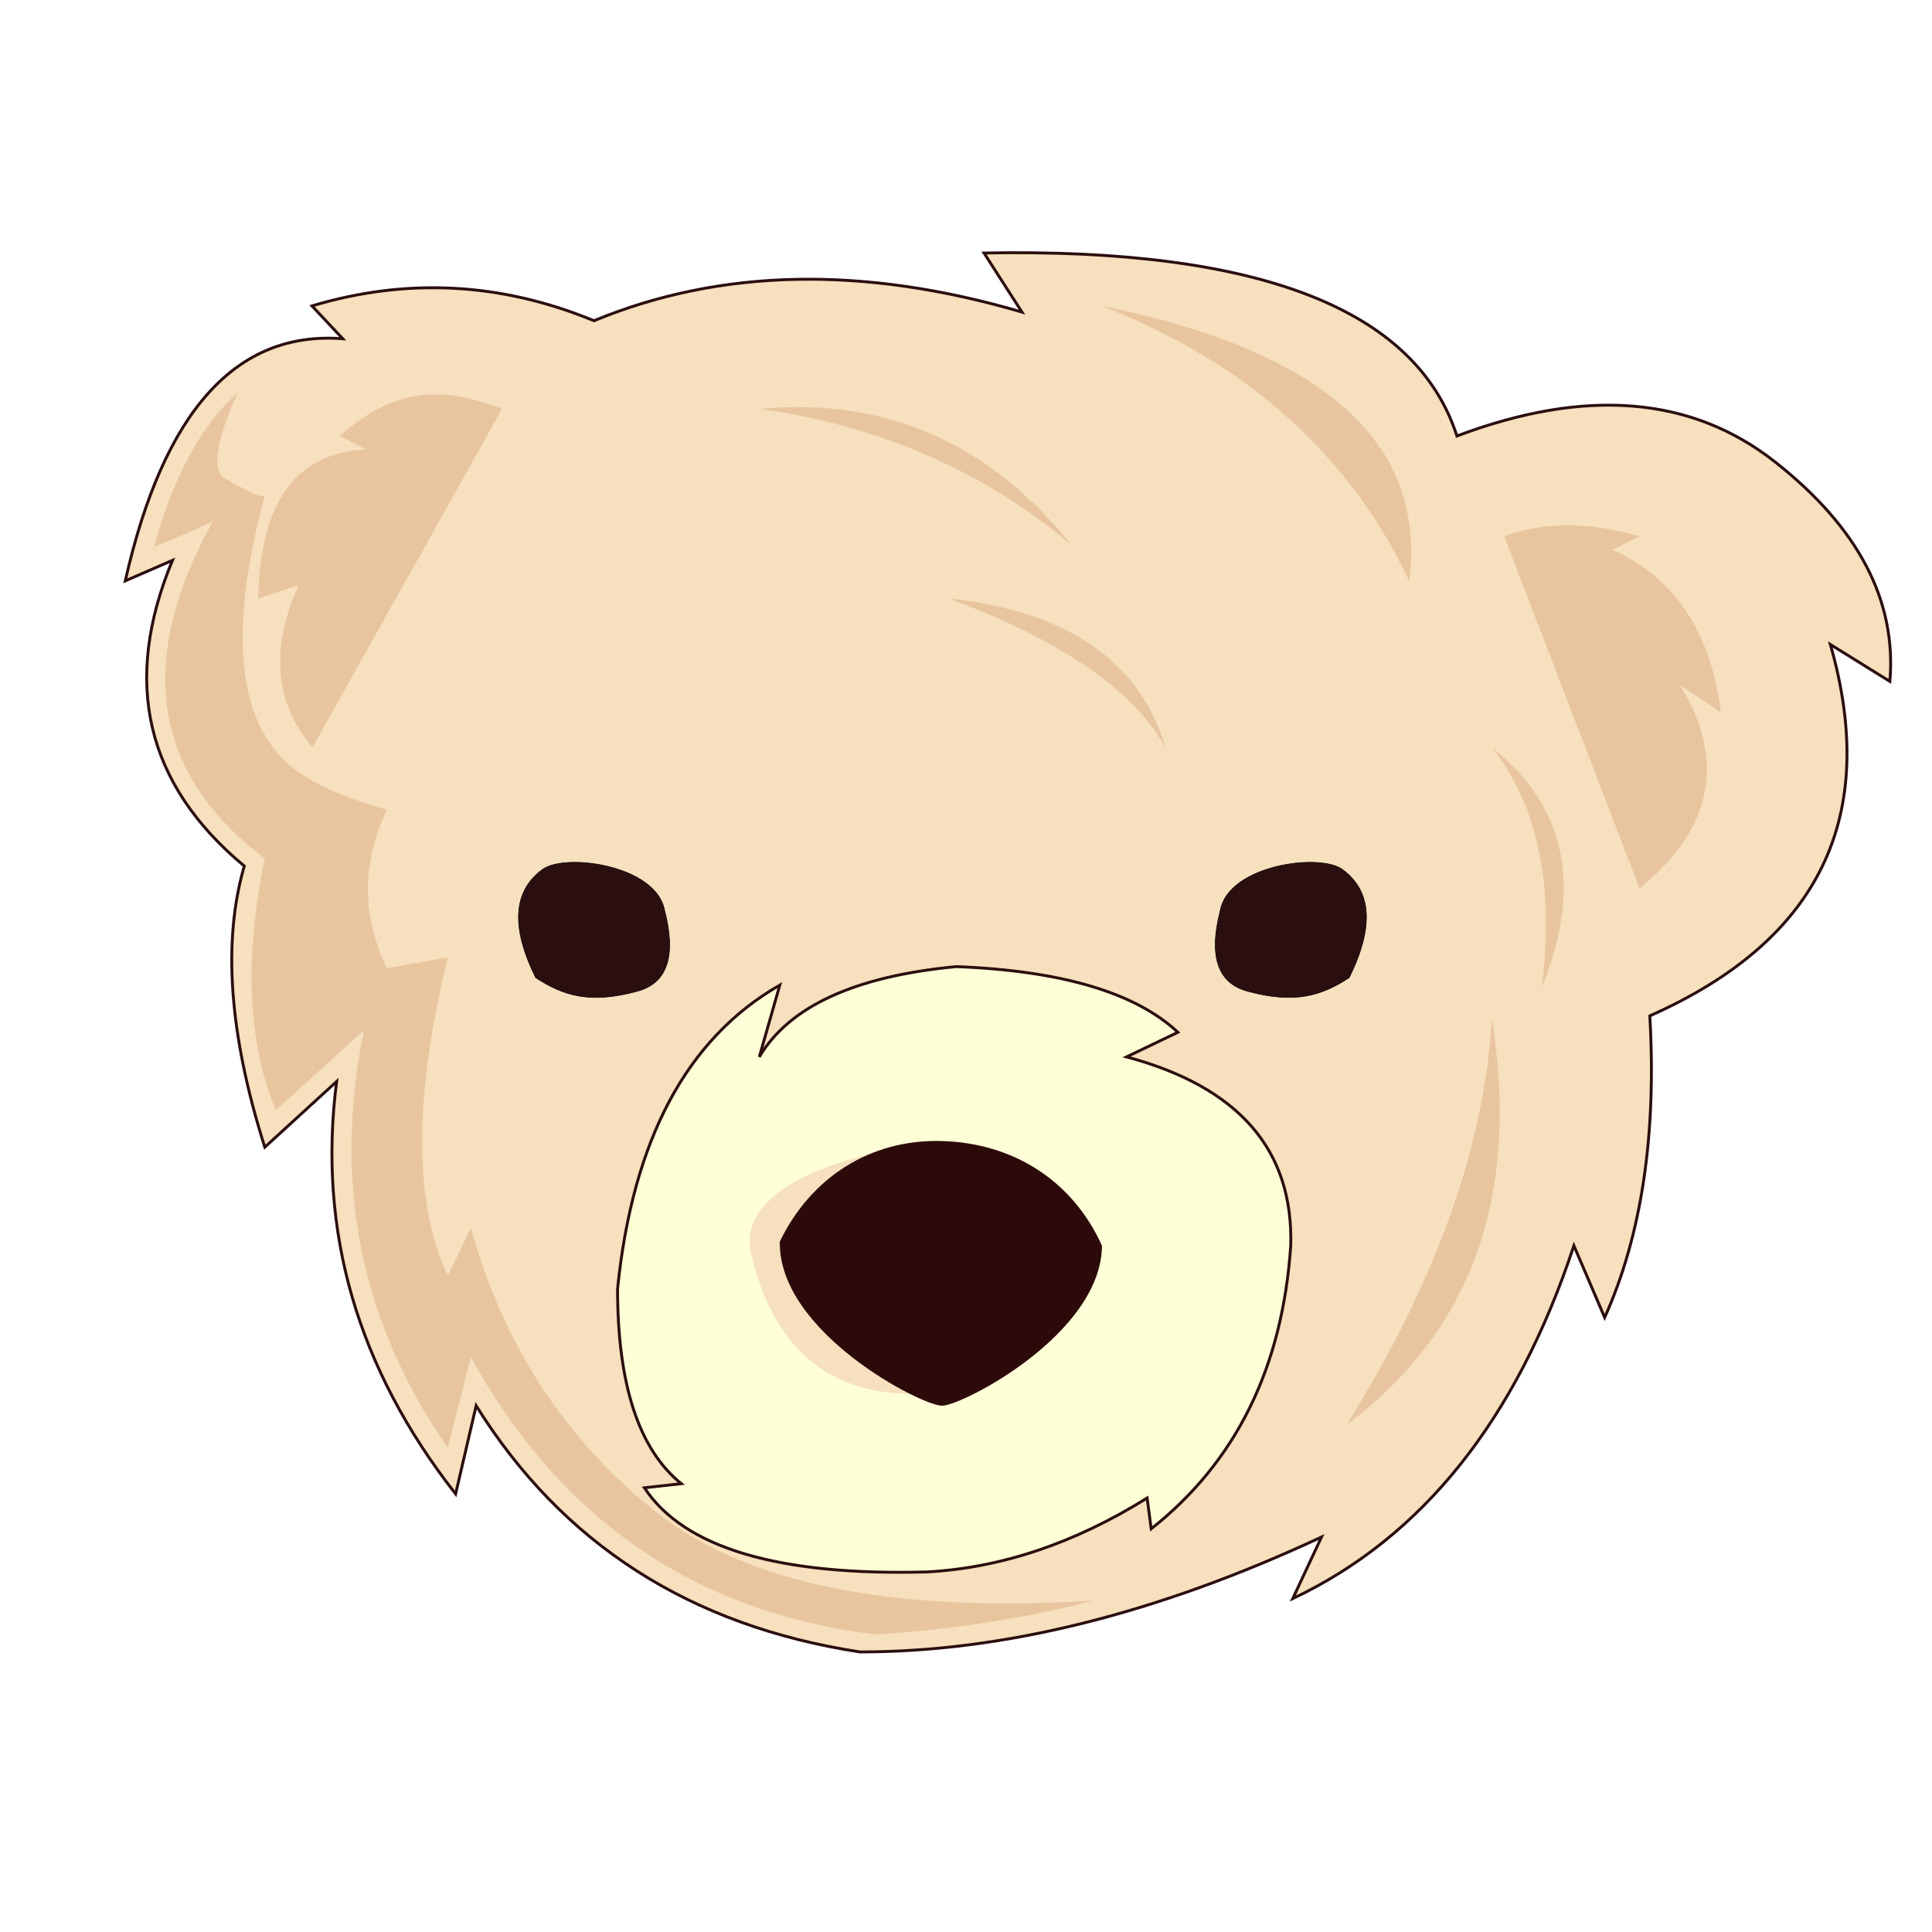
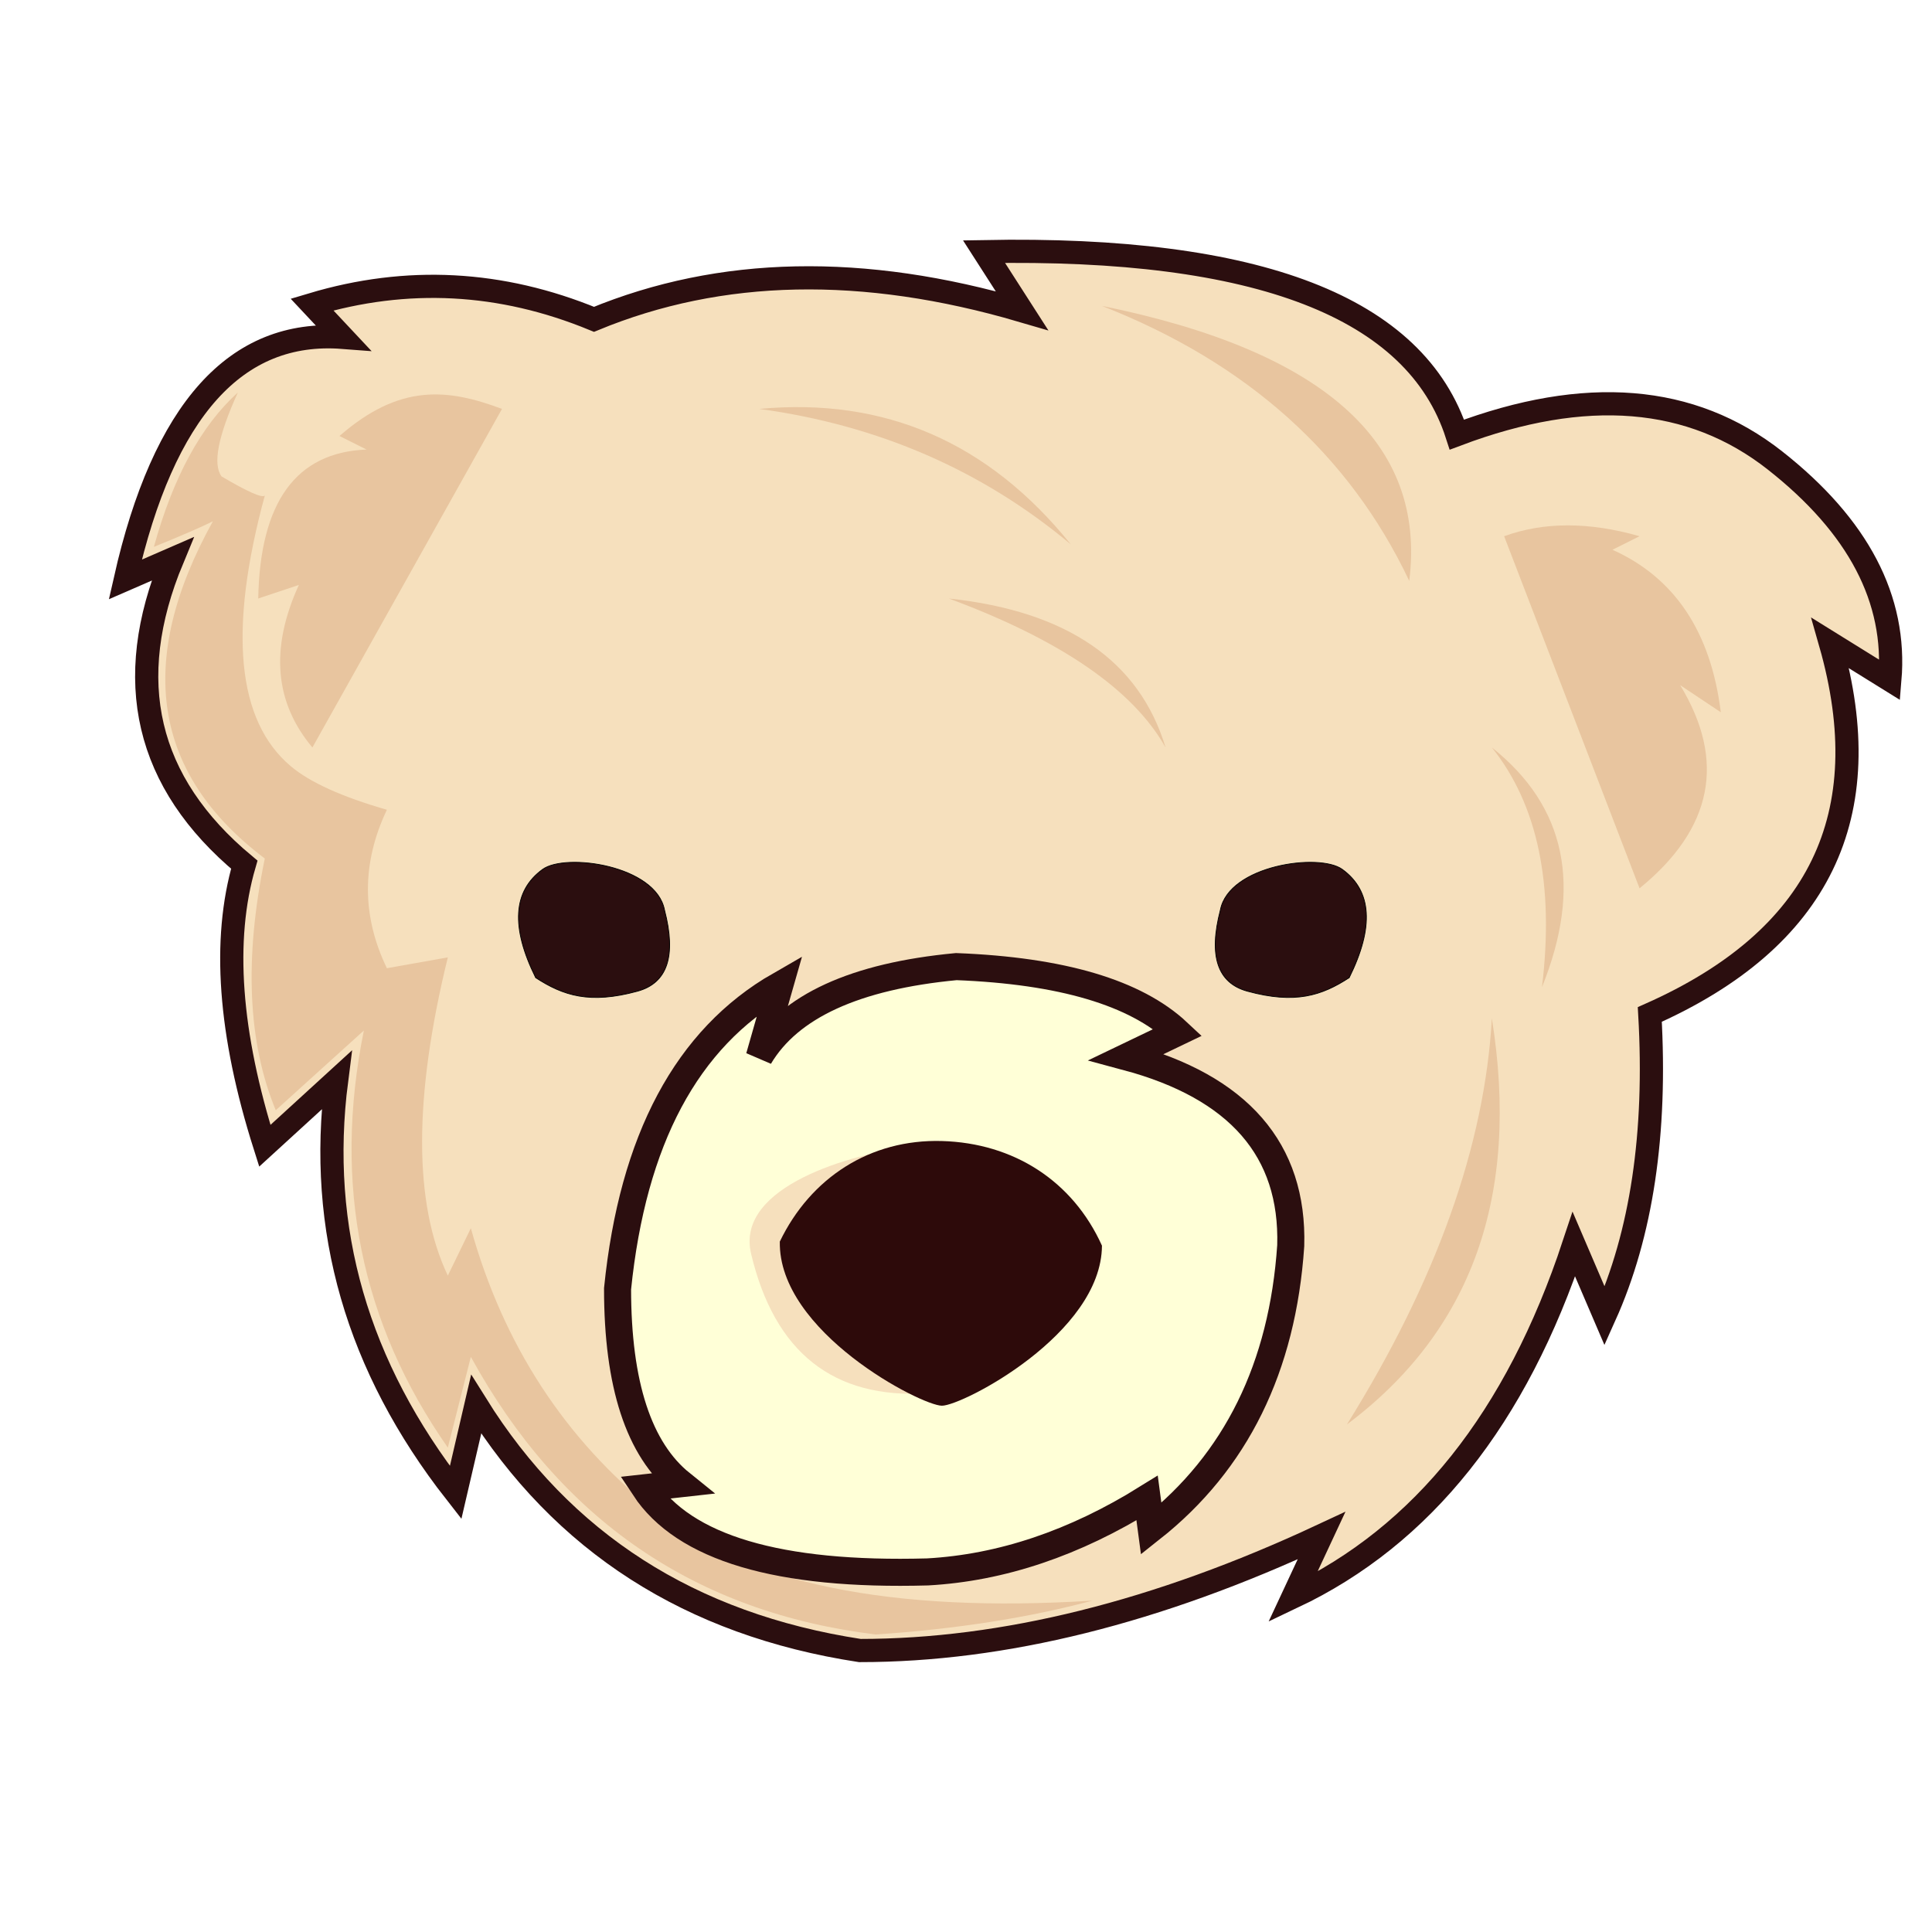
- <svg xmlns="http://www.w3.org/2000/svg" style="isolation:isolate" viewBox="0 0 2500 2500" width="2500pt" height="2500pt">
-   <defs>
-     <clipPath id="_clipPath_2fINDUW0lVLwjbqkkZTktE7z8Lz0qGen">
-       <rect width="2500" height="2500" />
+ <svg xmlns="http://www.w3.org/2000/svg" cache-id="d16450ec354e4fe1b1fc332f519946f8" id="e8MBQZerfbq1" viewBox="0 0 2500 2500" shape-rendering="geometricPrecision" text-rendering="geometricPrecision">
+   <style>#e8MBQZerfbq9_ts {animation: e8MBQZerfbq9_ts__ts 3000ms linear infinite normal forwards}@keyframes e8MBQZerfbq9_ts__ts { 0% {transform: translate(1217.499px,1647.68px) scale(1,1)} 59% {transform: translate(1217.499px,1647.68px) scale(1,1);animation-timing-function: cubic-bezier(0.735,0,0.24,1)} 60.667% {transform: translate(1217.499px,1647.68px) scale(0.8,1.2);animation-timing-function: cubic-bezier(0.735,0,0.24,1)} 62.333% {transform: translate(1217.499px,1647.68px) scale(1,1);animation-timing-function: cubic-bezier(0.735,0,0.24,1)} 64% {transform: translate(1217.499px,1647.68px) scale(0.8,1.2);animation-timing-function: cubic-bezier(0.735,0,0.24,1)} 65.667% {transform: translate(1217.499px,1647.68px) scale(1,1)} 100% {transform: translate(1217.499px,1647.68px) scale(1,1)}} #e8MBQZerfbq10_ts {animation: e8MBQZerfbq10_ts__ts 3000ms linear infinite normal forwards}@keyframes e8MBQZerfbq10_ts__ts { 0% {transform: translate(768.7038px,1203.279px) scale(1,1)} 14.667% {transform: translate(768.7038px,1203.279px) scale(1,1)} 16.333% {transform: translate(768.7038px,1203.279px) scale(1.50356,0.102938)} 18% {transform: translate(768.7038px,1203.279px) scale(1,1)} 23.333% {transform: translate(768.7038px,1203.279px) scale(1,1);animation-timing-function: cubic-bezier(0.42,0,0.58,1)} 25% {transform: translate(768.7038px,1203.279px) scale(1.50356,0.102938);animation-timing-function: cubic-bezier(0.42,0,0.58,1)} 26.667% {transform: translate(768.7038px,1203.279px) scale(1,1)} 100% {transform: translate(768.7038px,1203.279px) scale(1,1)}} #e8MBQZerfbq11_ts {animation: e8MBQZerfbq11_ts__ts 3000ms linear infinite normal forwards}@keyframes e8MBQZerfbq11_ts__ts { 0% {transform: translate(1670.33px,1203.279px) scale(1,1)} 14.667% {transform: translate(1670.33px,1203.279px) scale(1,1);animation-timing-function: cubic-bezier(0.42,0,0.58,1)} 16.333% {transform: translate(1670.33px,1203.279px) scale(1.50356,0.102938);animation-timing-function: cubic-bezier(0.42,0,0.58,1)} 18% {transform: translate(1670.33px,1203.279px) scale(1,1)} 23.333% {transform: translate(1670.33px,1203.279px) scale(1,1);animation-timing-function: cubic-bezier(0.42,0,0.58,1)} 25% {transform: translate(1670.33px,1203.279px) scale(1.50356,0.102938);animation-timing-function: cubic-bezier(0.42,0,0.58,1)} 26.667% {transform: translate(1670.33px,1203.279px) scale(1,1)} 100% {transform: translate(1670.33px,1203.279px) scale(1,1)}}</style>
+   <g id="e8MBQZerfbq2" clip-path="url(#e8MBQZerfbq19)">
+     <g id="e8MBQZerfbq3">
+       <g id="e8MBQZerfbq4">
+         <path id="e8MBQZerfbq5" d="M1112.632,2137.597Q783.399,2087.15,616.128,1818.984L589.576,1933.154Q398.409,1688.885,435.58,1399.478L342.652,1484.441Q273.619,1266.723,316.101,1120.692Q124.933,961.386,223.172,725.082L162.105,751.633Q236.448,422.4,443.546,438.33L403.719,395.849Q588.091,340.676,768.638,415.019Q1014.393,313.541,1322.385,403.814L1273.32,327.4Q1805.614,317.258,1885.267,564.182Q2134.847,470.192,2296.808,597.637Q2458.77,725.082,2445.494,881.733L2368.496,833.941Q2464.08,1168.484,2134.847,1314.515Q2148.123,1545.509,2076.435,1704.815L2036.608,1611.886Q1925.094,1949.085,1672.859,2068.564L1710.03,1988.911Q1391.418,2137.597,1112.632,2137.597Z" transform="matrix(1 0 0 1 0 -1.807743)" fill="rgb(246,224,189)" stroke="rgb(43,14,15)" stroke-width="30" stroke-linecap="square" stroke-miterlimit="35" />
+         <path id="e8MBQZerfbq6" d="M470.84,1333.472Q410.383,1631.375,579.487,1873.202L609.277,1755.793Q782.762,2072.096,1133.236,2115.029Q1289.196,2104.514,1413.615,2071.219Q1022.836,2095.753,847.599,1955.563Q672.363,1815.374,609.277,1589.318L579.487,1650.651Q512.897,1510.461,579.487,1238.844L500.63,1252.863Q451.564,1151.226,500.63,1047.836Q413.369,1022.778,376.212,991.44Q271.581,903.193,342.652,641.287Q337.445,646.378,286.737,616.541Q269.194,592.936,307.765,507.894C260.246,550.776,224.065,617.401,199.118,707.664C235.073,693.033,260.526,682.023,275.424,674.582C175.078,855.899,197.522,1001.381,342.652,1110.921Q302.508,1305.222,356.832,1436.65L470.84,1333.472Z" fill="rgb(232,197,159)" stroke="none" stroke-width="1" />
+         <path id="e8MBQZerfbq7" d="M1200.25,2034.048Q910.844,2042.013,833.846,1925.189L881.638,1919.879Q799.12,1853.501,799.12,1667.644Q828.536,1378.237,1009.083,1274.688L982.532,1367.617Q1040.944,1269.378,1237.422,1250.792Q1441.865,1258.758,1524.173,1335.756L1457.796,1367.617Q1675.514,1426.029,1670.204,1611.886Q1654.273,1848.191,1489.657,1978.291L1484.347,1938.464Q1343.626,2026.083,1200.25,2034.048Z" fill="rgb(255,255,215)" stroke="rgb(43,14,15)" stroke-width="35" stroke-linecap="square" stroke-miterlimit="3" />
+         <path id="e8MBQZerfbq8" d="M1200.25,1802.994Q1017.473,1814.099,971.913,1622.401C950.941,1534.161,1105.395,1493.201,1173.435,1484.441L1200.25,1802.994Z" fill="rgb(246,224,189)" stroke="none" stroke-width="1" />
+         <g id="e8MBQZerfbq9_ts" transform="translate(1217.499,1647.68) scale(1,1)">
+           <path id="e8MBQZerfbq9" d="M1218.836,1818.985C1192.285,1818.985,1006.858,1723.466,1009.083,1606.576C1048.84,1524.121,1125.908,1473.821,1218.836,1476.476C1311.765,1479.131,1388.185,1528.212,1425.934,1611.886C1425.198,1725.984,1245.387,1818.985,1218.836,1818.985Z" transform="translate(-1217.499,-1647.68)" fill="rgb(45,10,10)" stroke="none" stroke-width="1" />
+         </g>
+         <g id="e8MBQZerfbq10_ts" transform="translate(768.7038,1203.279) scale(1,1)">
+           <path id="e8MBQZerfbq10" d="M749.241,1288.908C728.49,1285.33,710.991,1276.747,693.173,1265.13Q644.542,1166.79,702.153,1124.94C731.776,1103.421,848.742,1119.576,859.866,1177.511Q883.116,1266.76,824.819,1282.654C793.994,1291.057,769.991,1292.485,749.241,1288.908Z" transform="translate(-768.7038,-1203.279)" fill="rgb(43,14,15)" stroke="rgb(0,0,0)" stroke-width="1" stroke-linecap="square" stroke-miterlimit="3" />
+         </g>
+         <g id="e8MBQZerfbq11_ts" transform="translate(1670.33,1203.279) scale(1,1)">
+           <path id="e8MBQZerfbq11" d="M1689.793,1288.908C1710.544,1285.33,1728.043,1276.747,1745.861,1265.13Q1794.492,1166.79,1736.881,1124.94C1707.258,1103.421,1590.292,1119.576,1579.168,1177.511Q1555.918,1266.76,1614.215,1282.654C1645.04,1291.057,1669.043,1292.485,1689.793,1288.908Z" transform="translate(-1670.33,-1203.279)" fill="rgb(43,14,15)" stroke="rgb(0,0,0)" stroke-width="1" stroke-linecap="square" stroke-miterlimit="3" />
+         </g>
+         <path id="e8MBQZerfbq12" d="M404.25,967.227Q330.651,879.609,386.727,756.943L334.155,774.467Q337.66,586.963,474.345,581.706L439.298,564.182C517.378,495.944,579.487,502.849,649.582,529.135L404.25,967.227Z" fill="rgb(232,197,159)" stroke="none" stroke-width="1" />
+         <path id="e8MBQZerfbq13" d="M2121.572,1149.474Q2263.513,1033.817,2174.143,886.618L2226.714,921.666Q2207.438,765.705,2086.524,711.381L2121.572,693.858Q2023.439,665.82,1946.335,693.858L2121.572,1149.474Z" fill="rgb(232,197,159)" stroke="none" stroke-width="1" />
+         <path id="e8MBQZerfbq14" d="M982.532,529.135Q1213.845,560.678,1385.577,704.372Q1226.111,506.354,982.532,529.135Z" fill="rgb(232,197,159)" stroke="none" stroke-width="1" />
+         <path id="e8MBQZerfbq15" d="M1227.863,774.467Q1445.157,855.076,1508.242,967.227Q1457.424,799,1227.863,774.467Z" fill="rgb(232,197,159)" stroke="none" stroke-width="1" />
+         <path id="e8MBQZerfbq16" d="M1930.459,1317.701C1967.159,1546.898,1904.71,1722.116,1742.955,1843.199Q1916.599,1564.234,1930.459,1317.701Z" fill="rgb(232,197,159)" stroke="none" stroke-width="1" />
+         <path id="e8MBQZerfbq17" d="M1930.459,967.227Q2074.327,1081.534,1995.296,1277.396Q2019.459,1078.359,1930.459,967.227Z" fill="rgb(232,197,159)" stroke="none" stroke-width="1" />
+         <path id="e8MBQZerfbq18" d="M1425.934,395.849Q1857.101,483.528,1823.564,751.633Q1707.056,506.01,1425.934,395.849Z" fill="rgb(232,197,159)" stroke="none" stroke-width="1" />
+       </g>
+     </g>
+     <clipPath id="e8MBQZerfbq19">
+       <rect id="e8MBQZerfbq20" width="2500" height="2500" rx="0" ry="0" fill="rgb(0,0,0)" stroke="none" stroke-width="1" />
    </clipPath>
-   </defs>
-   <g clip-path="url(#_clipPath_2fINDUW0lVLwjbqkkZTktE7z8Lz0qGen)">
-     <g>
-       <path d=" M 1112.632 2137.597 Q 783.399 2087.15 616.128 1818.984 L 589.576 1933.154 Q 398.409 1688.885 435.58 1399.478 L 342.652 1484.441 Q 273.619 1266.723 316.101 1120.692 Q 124.933 961.386 223.172 725.082 L 162.105 751.633 Q 236.448 422.4 443.546 438.33 L 403.719 395.849 Q 588.091 340.676 768.638 415.019 Q 1014.393 313.541 1322.385 403.814 L 1273.32 327.4 Q 1805.614 317.258 1885.267 564.182 Q 2134.847 470.192 2296.808 597.637 Q 2458.77 725.082 2445.494 881.733 L 2368.496 833.941 Q 2464.08 1168.484 2134.847 1314.515 Q 2148.123 1545.509 2076.435 1704.815 L 2036.608 1611.886 Q 1925.094 1949.085 1672.859 2068.564 L 1710.03 1988.911 Q 1391.418 2137.597 1112.632 2137.597 Z " fill="rgb(246,224,189)" vector-effect="non-scaling-stroke" stroke-width="5" stroke="rgb(43,14,15)" stroke-linejoin="miter" stroke-linecap="square" stroke-miterlimit="3" />
-       <path d=" M 1200.25 2034.048 Q 910.844 2042.013 833.846 1925.189 L 881.638 1919.879 Q 799.12 1853.501 799.12 1667.644 Q 828.536 1378.237 1009.083 1274.688 L 982.532 1367.617 Q 1040.944 1269.378 1237.422 1250.792 Q 1441.865 1258.758 1524.173 1335.756 L 1457.796 1367.617 Q 1675.514 1426.029 1670.204 1611.886 Q 1654.273 1848.191 1489.657 1978.291 L 1484.347 1938.464 Q 1343.626 2026.083 1200.25 2034.048 Z " fill="rgb(255,255,215)" vector-effect="non-scaling-stroke" stroke-width="5" stroke="rgb(43,14,15)" stroke-linejoin="miter" stroke-linecap="square" stroke-miterlimit="3" />
-       <path d=" M 1200.25 1802.994 Q 1017.473 1814.099 971.913 1622.401 C 950.941 1534.161 1105.395 1493.201 1173.435 1484.441 L 1200.25 1802.994 Z " fill="rgb(246,224,189)" />
-       <path d=" M 1218.836 1818.985 C 1192.285 1818.985 1006.858 1723.466 1009.083 1606.576 C 1048.84 1524.121 1125.908 1473.821 1218.836 1476.476 C 1311.765 1479.131 1388.185 1528.212 1425.934 1611.886 C 1425.198 1725.984 1245.387 1818.985 1218.836 1818.985 Z " fill="rgb(45,10,10)" />
-       <path d=" M 749.241 1288.908 C 728.49 1285.33 710.991 1276.747 693.173 1265.13 Q 644.542 1166.79 702.153 1124.94 C 731.776 1103.421 848.742 1119.576 859.866 1177.511 Q 883.116 1266.76 824.819 1282.654 C 793.994 1291.057 769.991 1292.485 749.241 1288.908 Z " fill="rgb(43,14,15)" vector-effect="non-scaling-stroke" stroke-width="1" stroke="rgb(0,0,0)" stroke-linejoin="miter" stroke-linecap="square" stroke-miterlimit="3" />
-       <path d=" M 1689.793 1288.908 C 1710.544 1285.33 1728.043 1276.747 1745.861 1265.13 Q 1794.492 1166.79 1736.881 1124.94 C 1707.258 1103.421 1590.292 1119.576 1579.168 1177.511 Q 1555.918 1266.76 1614.215 1282.654 C 1645.04 1291.057 1669.043 1292.485 1689.793 1288.908 Z " fill="rgb(43,14,15)" vector-effect="non-scaling-stroke" stroke-width="1" stroke="rgb(0,0,0)" stroke-linejoin="miter" stroke-linecap="square" stroke-miterlimit="3" />
-       <path d=" M 404.25 967.227 Q 330.651 879.609 386.727 756.943 L 334.155 774.467 Q 337.66 586.963 474.345 581.706 L 439.298 564.182 C 517.378 495.944 579.487 502.849 649.582 529.135 L 404.25 967.227 Z " fill="rgb(232,197,159)" />
-       <path d=" M 2121.572 1149.474 Q 2263.513 1033.817 2174.143 886.618 L 2226.714 921.666 Q 2207.438 765.705 2086.524 711.381 L 2121.572 693.858 Q 2023.439 665.82 1946.335 693.858 L 2121.572 1149.474 Z " fill="rgb(232,197,159)" />
-       <path d=" M 982.532 529.135 Q 1213.845 560.678 1385.577 704.372 Q 1226.111 506.354 982.532 529.135 Z " fill="rgb(232,197,159)" />
-       <path d=" M 1227.863 774.467 Q 1445.157 855.076 1508.242 967.227 Q 1457.424 799 1227.863 774.467 Z " fill="rgb(232,197,159)" />
-       <path d=" M 470.84 1333.472 Q 410.383 1631.375 579.487 1873.202 L 609.277 1755.793 Q 782.762 2072.096 1133.236 2115.029 Q 1289.196 2104.514 1413.615 2071.219 Q 1022.836 2095.753 847.599 1955.563 Q 672.363 1815.374 609.277 1589.318 L 579.487 1650.651 Q 512.897 1510.461 579.487 1238.844 L 500.63 1252.863 Q 451.564 1151.226 500.63 1047.836 Q 413.369 1022.778 376.212 991.44 Q 271.581 903.193 342.652 641.287 Q 337.445 646.378 286.737 616.541 Q 269.194 592.936 307.765 507.894 C 260.246 550.776 224.065 617.401 199.118 707.664 C 235.073 693.033 260.526 682.023 275.424 674.582 C 175.078 855.899 197.522 1001.381 342.652 1110.921 Q 302.508 1305.222 356.832 1436.65 L 470.84 1333.472 Z " fill="rgb(232,197,159)" />
-       <path d=" M 1930.459 1317.701 C 1967.159 1546.898 1904.71 1722.116 1742.955 1843.199 Q 1916.599 1564.234 1930.459 1317.701 Z " fill="rgb(232,197,159)" />
-       <path d=" M 1930.459 967.227 Q 2074.327 1081.534 1995.296 1277.396 Q 2019.459 1078.359 1930.459 967.227 Z " fill="rgb(232,197,159)" />
-       <path d=" M 1425.934 395.849 Q 1857.101 483.528 1823.564 751.633 Q 1707.056 506.01 1425.934 395.849 Z " fill="rgb(232,197,159)" />
-     </g>
  </g>
</svg>
